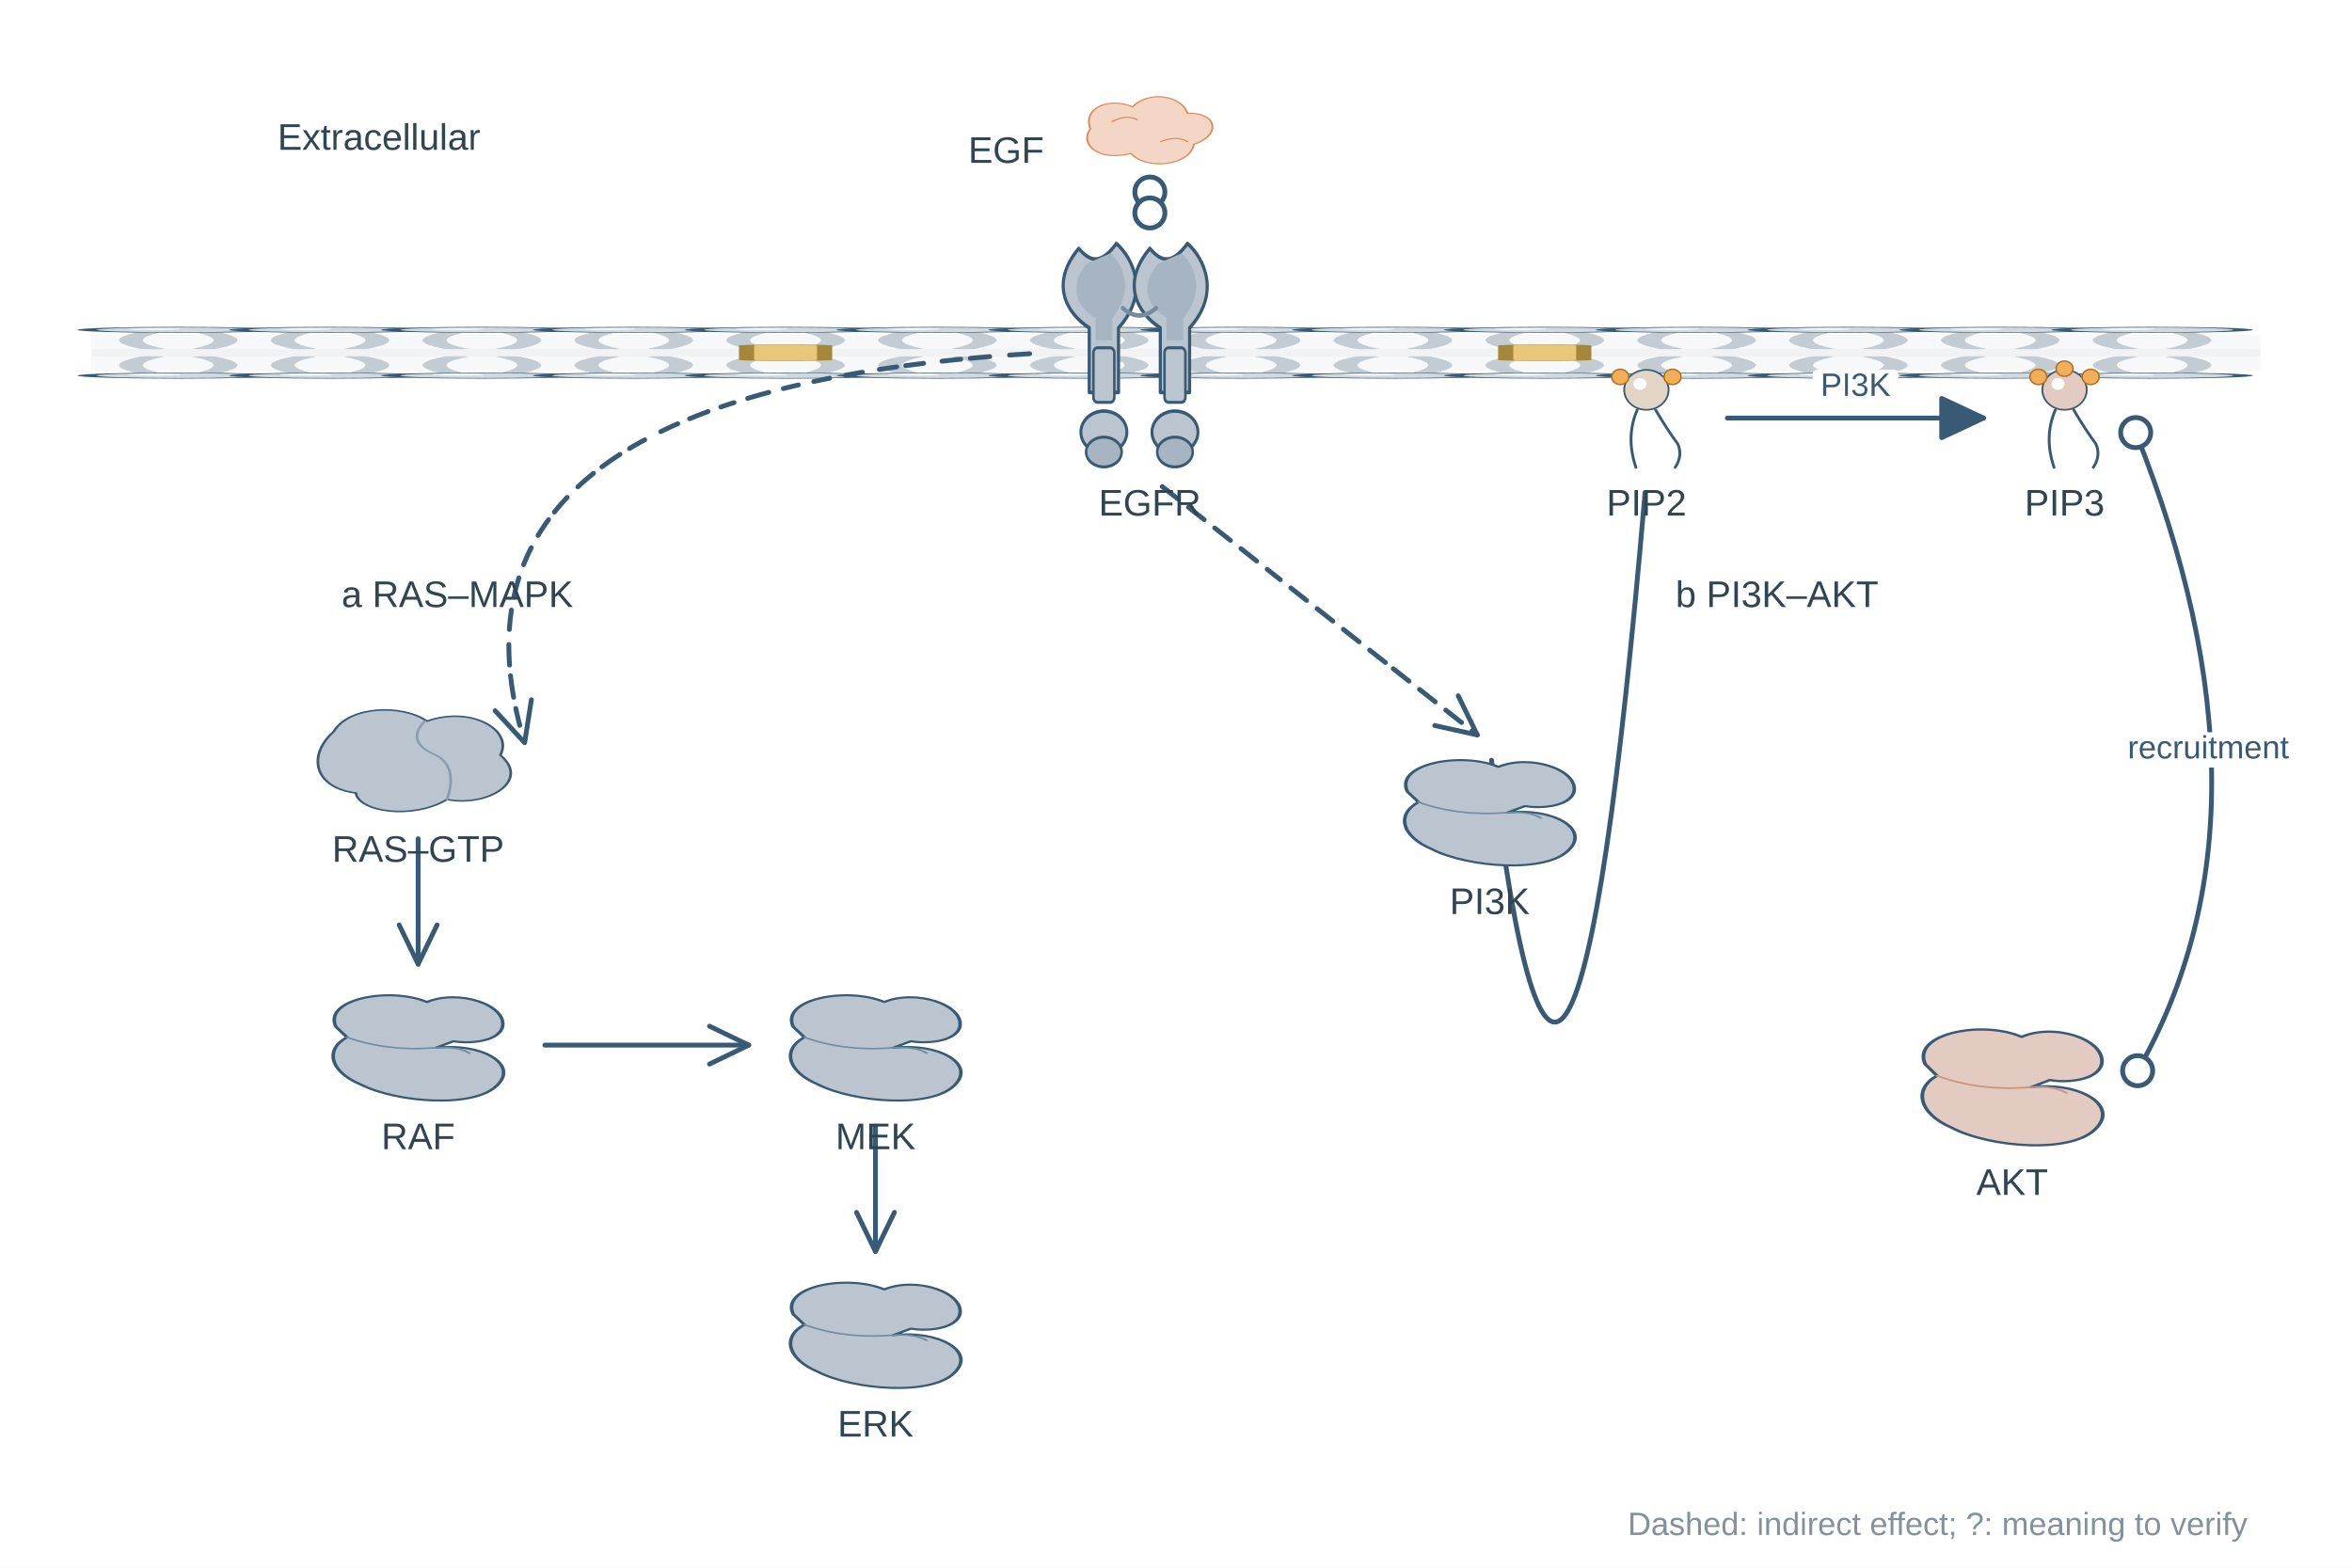
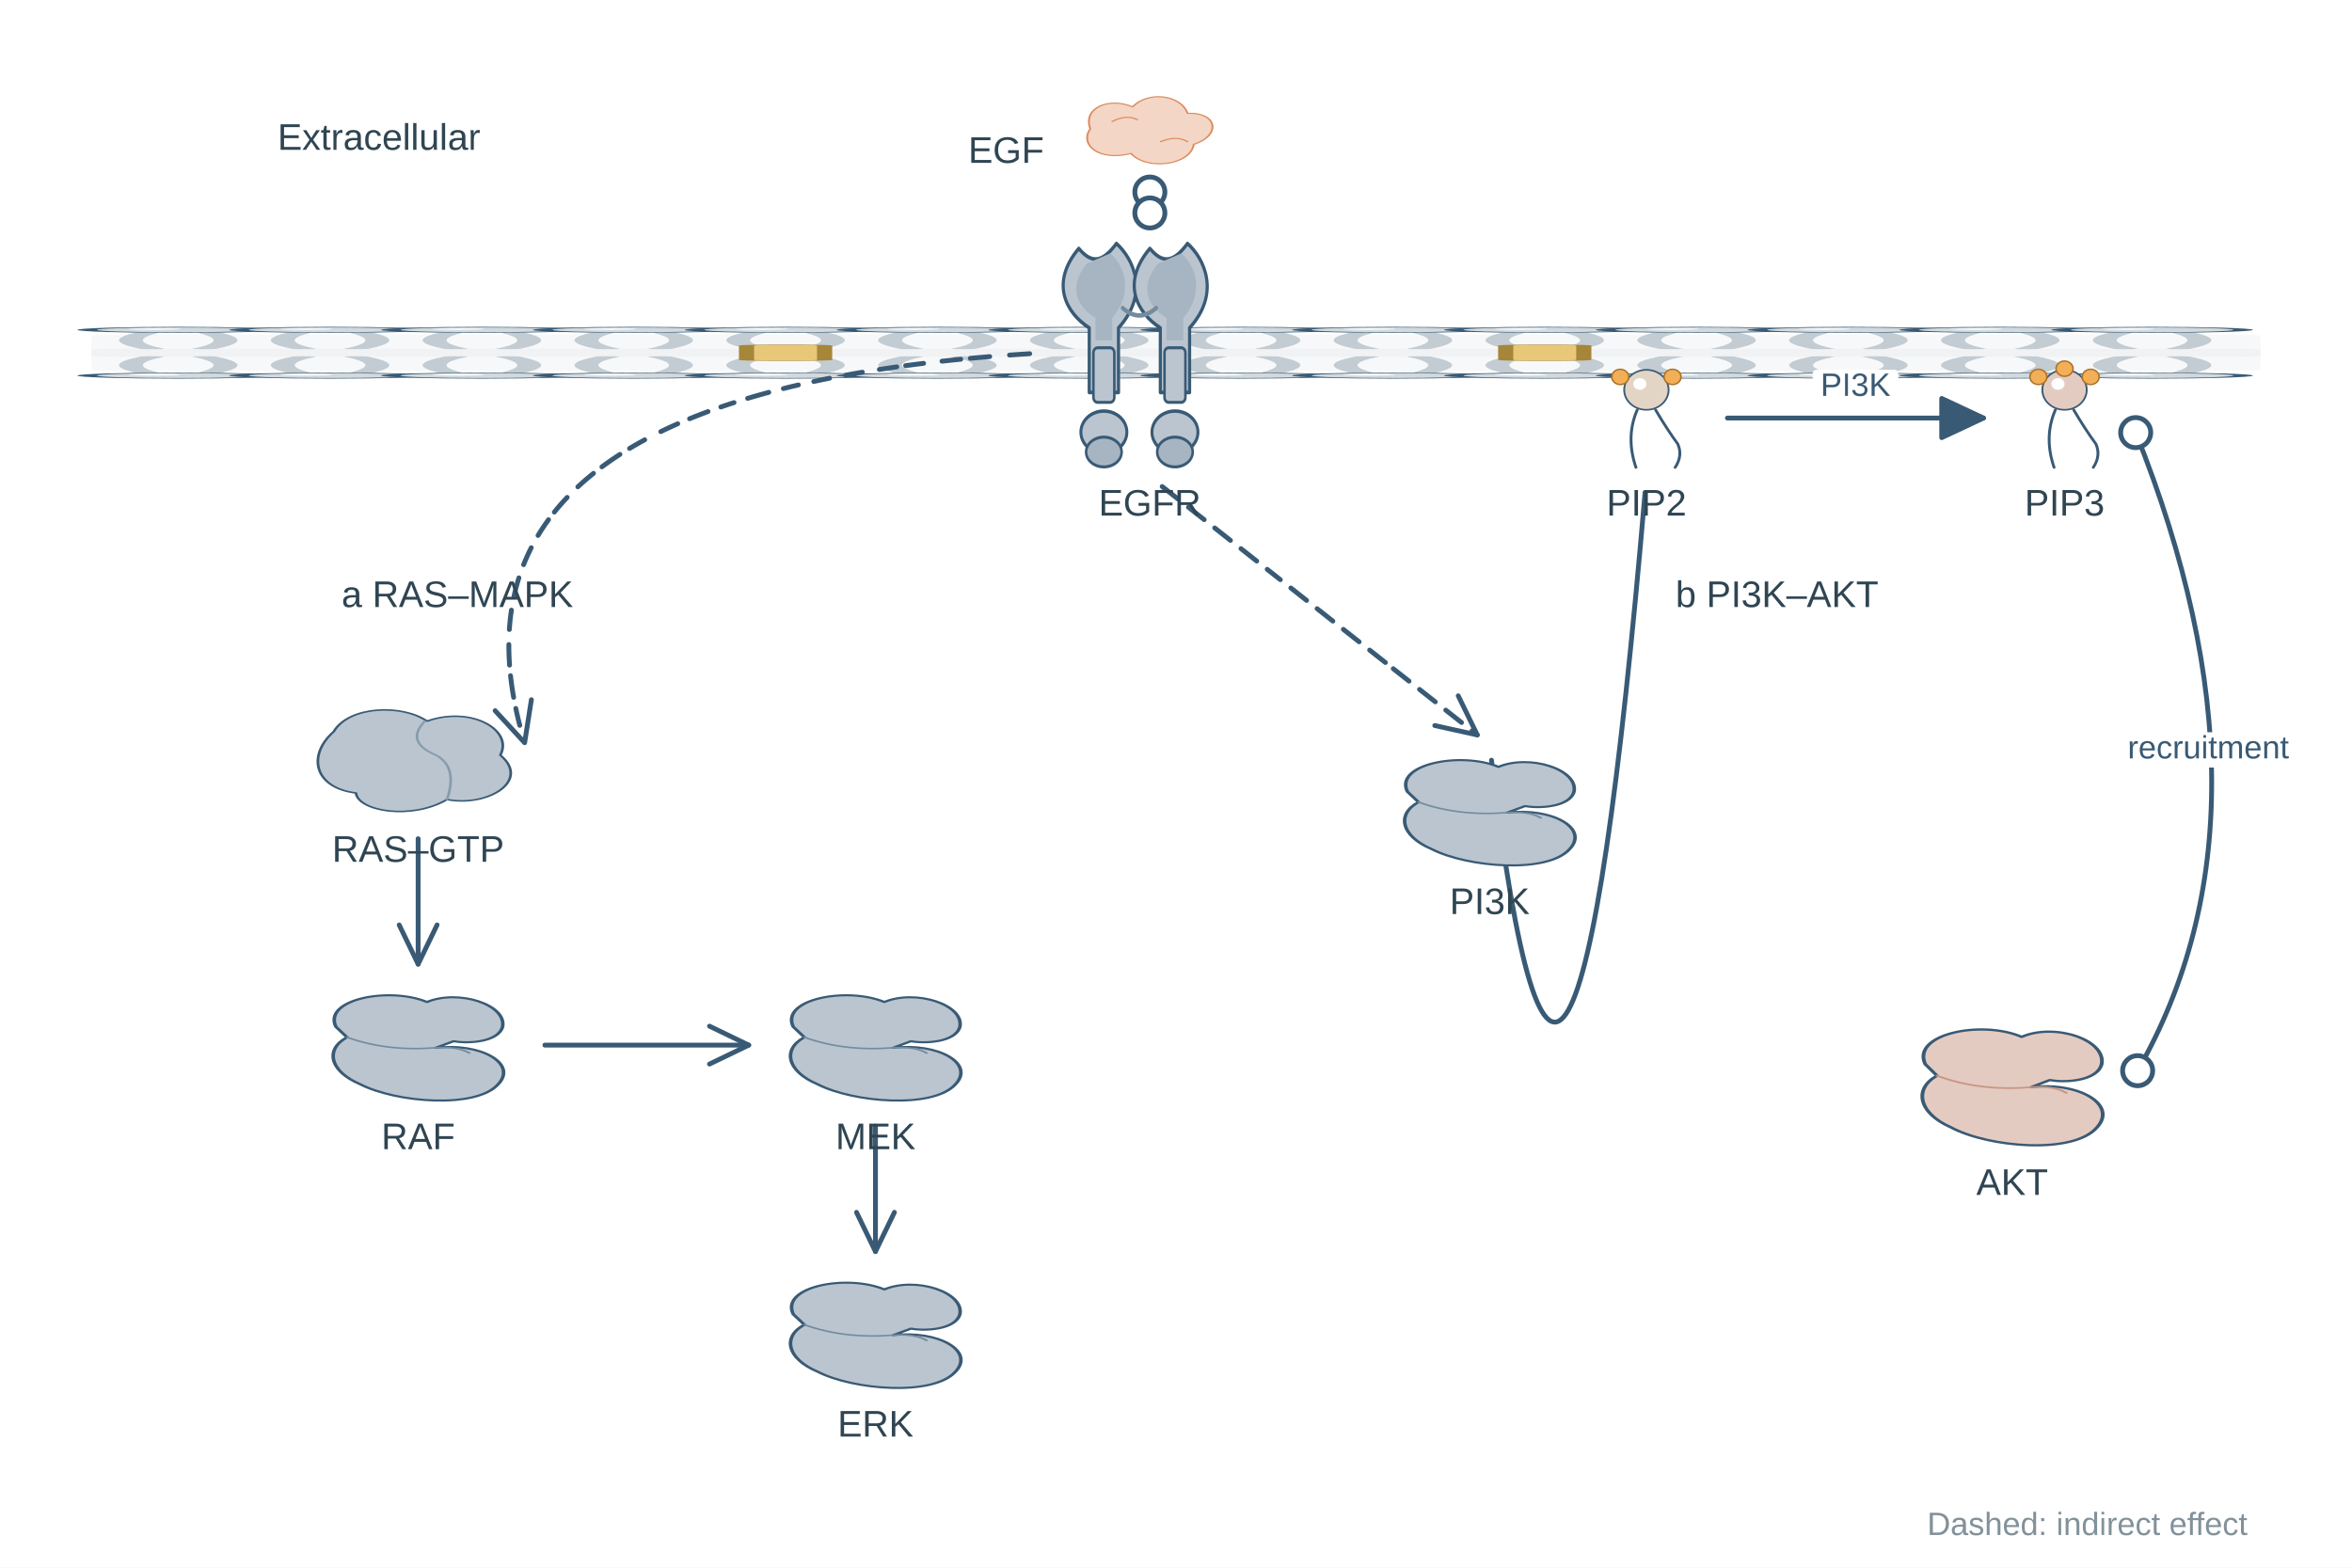
<svg xmlns="http://www.w3.org/2000/svg" width="180.0mm" height="120.0mm" viewBox="0 0 180.0 120.0" data-version="2" data-revision="1">
  <rect width="180.0" height="120.0" fill="#FFFFFF" />
  <g id="layer-compartments" />
  <g id="layer-context">
    <g data-object-id="mem" data-type="membrane" id="obj-mem">
      <g data-glyph="mem" transform="rotate(0.0 90.0 27.0)">
        <g transform="translate(7.0 24.5) scale(1.66 0.05)">
          <rect x="0.00" y="22.00" width="100.00" height="56.00" rx="2.00" fill="#f7f8f9" stroke="none" stroke-width="0.000" />
          <rect x="0.00" y="44.00" width="100.00" height="12.00" rx="1.00" fill="#f0f2f4" stroke="none" stroke-width="0.000" />
          <path d="M 2.5 20 Q 1 32 2.8 44 M 5.5 20 Q 7 32 5.2 44" fill="none" stroke="#c2ccd2" stroke-width="1.100" stroke-linecap="round" stroke-linejoin="round" />
          <ellipse cx="4.00" cy="15.00" rx="4.20" ry="4.20" fill="#d2d9dd" stroke="#395A75" stroke-width="0.900" />
          <ellipse cx="2.90" cy="13.80" rx="1.20" ry="1.20" fill="#ffffff" stroke="none" stroke-width="0.000" />
          <path d="M 9.5 20 Q 8 32 9.8 44 M 12.5 20 Q 14 32 12.2 44" fill="none" stroke="#c2ccd2" stroke-width="1.100" stroke-linecap="round" stroke-linejoin="round" />
          <ellipse cx="11.00" cy="15.00" rx="4.20" ry="4.20" fill="#d2d9dd" stroke="#395A75" stroke-width="0.900" />
          <ellipse cx="9.90" cy="13.80" rx="1.20" ry="1.20" fill="#ffffff" stroke="none" stroke-width="0.000" />
          <path d="M 16.5 20 Q 15 32 16.8 44 M 19.5 20 Q 21 32 19.2 44" fill="none" stroke="#c2ccd2" stroke-width="1.100" stroke-linecap="round" stroke-linejoin="round" />
          <ellipse cx="18.00" cy="15.00" rx="4.20" ry="4.20" fill="#d2d9dd" stroke="#395A75" stroke-width="0.900" />
          <ellipse cx="16.90" cy="13.80" rx="1.20" ry="1.20" fill="#ffffff" stroke="none" stroke-width="0.000" />
          <path d="M 23.5 20 Q 22 32 23.8 44 M 26.5 20 Q 28 32 26.2 44" fill="none" stroke="#c2ccd2" stroke-width="1.100" stroke-linecap="round" stroke-linejoin="round" />
          <ellipse cx="25.00" cy="15.00" rx="4.20" ry="4.20" fill="#d2d9dd" stroke="#395A75" stroke-width="0.900" />
          <ellipse cx="23.90" cy="13.80" rx="1.20" ry="1.20" fill="#ffffff" stroke="none" stroke-width="0.000" />
          <path d="M 30.5 20 Q 29 32 30.8 44 M 33.5 20 Q 35 32 33.2 44" fill="none" stroke="#c2ccd2" stroke-width="1.100" stroke-linecap="round" stroke-linejoin="round" />
          <ellipse cx="32.00" cy="15.00" rx="4.20" ry="4.20" fill="#d2d9dd" stroke="#395A75" stroke-width="0.900" />
          <ellipse cx="30.90" cy="13.80" rx="1.20" ry="1.20" fill="#ffffff" stroke="none" stroke-width="0.000" />
          <path d="M 37.5 20 Q 36 32 37.8 44 M 40.5 20 Q 42 32 40.2 44" fill="none" stroke="#c2ccd2" stroke-width="1.100" stroke-linecap="round" stroke-linejoin="round" />
          <ellipse cx="39.00" cy="15.00" rx="4.20" ry="4.20" fill="#d2d9dd" stroke="#395A75" stroke-width="0.900" />
          <ellipse cx="37.90" cy="13.80" rx="1.20" ry="1.20" fill="#ffffff" stroke="none" stroke-width="0.000" />
          <path d="M 44.5 20 Q 43 32 44.8 44 M 47.5 20 Q 49 32 47.2 44" fill="none" stroke="#c2ccd2" stroke-width="1.100" stroke-linecap="round" stroke-linejoin="round" />
          <ellipse cx="46.00" cy="15.00" rx="4.20" ry="4.20" fill="#d2d9dd" stroke="#395A75" stroke-width="0.900" />
          <ellipse cx="44.90" cy="13.80" rx="1.20" ry="1.20" fill="#ffffff" stroke="none" stroke-width="0.000" />
          <path d="M 51.5 20 Q 50 32 51.8 44 M 54.5 20 Q 56 32 54.2 44" fill="none" stroke="#c2ccd2" stroke-width="1.100" stroke-linecap="round" stroke-linejoin="round" />
          <ellipse cx="53.00" cy="15.00" rx="4.20" ry="4.20" fill="#d2d9dd" stroke="#395A75" stroke-width="0.900" />
          <ellipse cx="51.90" cy="13.80" rx="1.20" ry="1.20" fill="#ffffff" stroke="none" stroke-width="0.000" />
          <path d="M 58.5 20 Q 57 32 58.8 44 M 61.5 20 Q 63 32 61.2 44" fill="none" stroke="#c2ccd2" stroke-width="1.100" stroke-linecap="round" stroke-linejoin="round" />
          <ellipse cx="60.00" cy="15.00" rx="4.20" ry="4.20" fill="#d2d9dd" stroke="#395A75" stroke-width="0.900" />
          <ellipse cx="58.90" cy="13.80" rx="1.20" ry="1.20" fill="#ffffff" stroke="none" stroke-width="0.000" />
          <path d="M 65.5 20 Q 64 32 65.8 44 M 68.5 20 Q 70 32 68.2 44" fill="none" stroke="#c2ccd2" stroke-width="1.100" stroke-linecap="round" stroke-linejoin="round" />
          <ellipse cx="67.00" cy="15.00" rx="4.20" ry="4.20" fill="#d2d9dd" stroke="#395A75" stroke-width="0.900" />
          <ellipse cx="65.90" cy="13.80" rx="1.20" ry="1.20" fill="#ffffff" stroke="none" stroke-width="0.000" />
          <path d="M 72.5 20 Q 71 32 72.8 44 M 75.5 20 Q 77 32 75.2 44" fill="none" stroke="#c2ccd2" stroke-width="1.100" stroke-linecap="round" stroke-linejoin="round" />
          <ellipse cx="74.00" cy="15.00" rx="4.20" ry="4.20" fill="#d2d9dd" stroke="#395A75" stroke-width="0.900" />
          <ellipse cx="72.90" cy="13.80" rx="1.20" ry="1.20" fill="#ffffff" stroke="none" stroke-width="0.000" />
          <path d="M 79.5 20 Q 78 32 79.8 44 M 82.5 20 Q 84 32 82.2 44" fill="none" stroke="#c2ccd2" stroke-width="1.100" stroke-linecap="round" stroke-linejoin="round" />
          <ellipse cx="81.00" cy="15.00" rx="4.20" ry="4.20" fill="#d2d9dd" stroke="#395A75" stroke-width="0.900" />
          <ellipse cx="79.90" cy="13.80" rx="1.20" ry="1.20" fill="#ffffff" stroke="none" stroke-width="0.000" />
          <path d="M 86.5 20 Q 85 32 86.8 44 M 89.5 20 Q 91 32 89.2 44" fill="none" stroke="#c2ccd2" stroke-width="1.100" stroke-linecap="round" stroke-linejoin="round" />
          <ellipse cx="88.00" cy="15.00" rx="4.20" ry="4.20" fill="#d2d9dd" stroke="#395A75" stroke-width="0.900" />
          <ellipse cx="86.90" cy="13.80" rx="1.20" ry="1.20" fill="#ffffff" stroke="none" stroke-width="0.000" />
          <path d="M 93.5 20 Q 92 32 93.8 44 M 96.5 20 Q 98 32 96.2 44" fill="none" stroke="#c2ccd2" stroke-width="1.100" stroke-linecap="round" stroke-linejoin="round" />
          <ellipse cx="95.00" cy="15.00" rx="4.20" ry="4.20" fill="#d2d9dd" stroke="#395A75" stroke-width="0.900" />
          <ellipse cx="93.90" cy="13.80" rx="1.20" ry="1.20" fill="#ffffff" stroke="none" stroke-width="0.000" />
          <path d="M 2.5 80 Q 1 68 2.8 56 M 5.5 80 Q 7 68 5.2 56" fill="none" stroke="#c2ccd2" stroke-width="1.100" stroke-linecap="round" stroke-linejoin="round" />
          <ellipse cx="4.00" cy="85.00" rx="4.20" ry="4.20" fill="#d2d9dd" stroke="#395A75" stroke-width="0.900" />
          <ellipse cx="2.90" cy="83.80" rx="1.20" ry="1.20" fill="#ffffff" stroke="none" stroke-width="0.000" />
          <path d="M 9.5 80 Q 8 68 9.8 56 M 12.5 80 Q 14 68 12.2 56" fill="none" stroke="#c2ccd2" stroke-width="1.100" stroke-linecap="round" stroke-linejoin="round" />
          <ellipse cx="11.00" cy="85.00" rx="4.20" ry="4.20" fill="#d2d9dd" stroke="#395A75" stroke-width="0.900" />
          <ellipse cx="9.90" cy="83.80" rx="1.20" ry="1.20" fill="#ffffff" stroke="none" stroke-width="0.000" />
          <path d="M 16.5 80 Q 15 68 16.8 56 M 19.5 80 Q 21 68 19.2 56" fill="none" stroke="#c2ccd2" stroke-width="1.100" stroke-linecap="round" stroke-linejoin="round" />
          <ellipse cx="18.00" cy="85.00" rx="4.20" ry="4.20" fill="#d2d9dd" stroke="#395A75" stroke-width="0.900" />
          <ellipse cx="16.90" cy="83.80" rx="1.20" ry="1.20" fill="#ffffff" stroke="none" stroke-width="0.000" />
          <path d="M 23.5 80 Q 22 68 23.8 56 M 26.5 80 Q 28 68 26.2 56" fill="none" stroke="#c2ccd2" stroke-width="1.100" stroke-linecap="round" stroke-linejoin="round" />
          <ellipse cx="25.00" cy="85.00" rx="4.20" ry="4.20" fill="#d2d9dd" stroke="#395A75" stroke-width="0.900" />
          <ellipse cx="23.90" cy="83.80" rx="1.20" ry="1.20" fill="#ffffff" stroke="none" stroke-width="0.000" />
          <path d="M 30.5 80 Q 29 68 30.8 56 M 33.5 80 Q 35 68 33.2 56" fill="none" stroke="#c2ccd2" stroke-width="1.100" stroke-linecap="round" stroke-linejoin="round" />
          <ellipse cx="32.00" cy="85.00" rx="4.20" ry="4.20" fill="#d2d9dd" stroke="#395A75" stroke-width="0.900" />
          <ellipse cx="30.90" cy="83.80" rx="1.20" ry="1.20" fill="#ffffff" stroke="none" stroke-width="0.000" />
          <path d="M 37.5 80 Q 36 68 37.8 56 M 40.5 80 Q 42 68 40.2 56" fill="none" stroke="#c2ccd2" stroke-width="1.100" stroke-linecap="round" stroke-linejoin="round" />
          <ellipse cx="39.00" cy="85.00" rx="4.20" ry="4.20" fill="#d2d9dd" stroke="#395A75" stroke-width="0.900" />
          <ellipse cx="37.90" cy="83.80" rx="1.20" ry="1.20" fill="#ffffff" stroke="none" stroke-width="0.000" />
          <path d="M 44.5 80 Q 43 68 44.8 56 M 47.5 80 Q 49 68 47.2 56" fill="none" stroke="#c2ccd2" stroke-width="1.100" stroke-linecap="round" stroke-linejoin="round" />
          <ellipse cx="46.00" cy="85.00" rx="4.20" ry="4.20" fill="#d2d9dd" stroke="#395A75" stroke-width="0.900" />
          <ellipse cx="44.90" cy="83.80" rx="1.20" ry="1.20" fill="#ffffff" stroke="none" stroke-width="0.000" />
          <path d="M 51.5 80 Q 50 68 51.8 56 M 54.5 80 Q 56 68 54.2 56" fill="none" stroke="#c2ccd2" stroke-width="1.100" stroke-linecap="round" stroke-linejoin="round" />
          <ellipse cx="53.00" cy="85.00" rx="4.20" ry="4.20" fill="#d2d9dd" stroke="#395A75" stroke-width="0.900" />
          <ellipse cx="51.90" cy="83.80" rx="1.20" ry="1.20" fill="#ffffff" stroke="none" stroke-width="0.000" />
          <path d="M 58.5 80 Q 57 68 58.8 56 M 61.5 80 Q 63 68 61.2 56" fill="none" stroke="#c2ccd2" stroke-width="1.100" stroke-linecap="round" stroke-linejoin="round" />
          <ellipse cx="60.00" cy="85.00" rx="4.20" ry="4.20" fill="#d2d9dd" stroke="#395A75" stroke-width="0.900" />
          <ellipse cx="58.90" cy="83.80" rx="1.20" ry="1.20" fill="#ffffff" stroke="none" stroke-width="0.000" />
          <path d="M 65.5 80 Q 64 68 65.8 56 M 68.5 80 Q 70 68 68.2 56" fill="none" stroke="#c2ccd2" stroke-width="1.100" stroke-linecap="round" stroke-linejoin="round" />
          <ellipse cx="67.00" cy="85.00" rx="4.20" ry="4.20" fill="#d2d9dd" stroke="#395A75" stroke-width="0.900" />
          <ellipse cx="65.90" cy="83.80" rx="1.20" ry="1.20" fill="#ffffff" stroke="none" stroke-width="0.000" />
          <path d="M 72.5 80 Q 71 68 72.8 56 M 75.5 80 Q 77 68 75.2 56" fill="none" stroke="#c2ccd2" stroke-width="1.100" stroke-linecap="round" stroke-linejoin="round" />
          <ellipse cx="74.00" cy="85.00" rx="4.20" ry="4.20" fill="#d2d9dd" stroke="#395A75" stroke-width="0.900" />
          <ellipse cx="72.90" cy="83.80" rx="1.20" ry="1.20" fill="#ffffff" stroke="none" stroke-width="0.000" />
          <path d="M 79.5 80 Q 78 68 79.8 56 M 82.5 80 Q 84 68 82.2 56" fill="none" stroke="#c2ccd2" stroke-width="1.100" stroke-linecap="round" stroke-linejoin="round" />
          <ellipse cx="81.00" cy="85.00" rx="4.20" ry="4.20" fill="#d2d9dd" stroke="#395A75" stroke-width="0.900" />
          <ellipse cx="79.90" cy="83.80" rx="1.20" ry="1.20" fill="#ffffff" stroke="none" stroke-width="0.000" />
          <path d="M 86.5 80 Q 85 68 86.8 56 M 89.5 80 Q 91 68 89.2 56" fill="none" stroke="#c2ccd2" stroke-width="1.100" stroke-linecap="round" stroke-linejoin="round" />
          <ellipse cx="88.00" cy="85.00" rx="4.20" ry="4.20" fill="#d2d9dd" stroke="#395A75" stroke-width="0.900" />
          <ellipse cx="86.90" cy="83.80" rx="1.20" ry="1.20" fill="#ffffff" stroke="none" stroke-width="0.000" />
          <path d="M 93.5 80 Q 92 68 93.8 56 M 96.5 80 Q 98 68 96.2 56" fill="none" stroke="#c2ccd2" stroke-width="1.100" stroke-linecap="round" stroke-linejoin="round" />
          <ellipse cx="95.00" cy="85.00" rx="4.20" ry="4.20" fill="#d2d9dd" stroke="#395A75" stroke-width="0.900" />
          <ellipse cx="93.90" cy="83.80" rx="1.20" ry="1.20" fill="#ffffff" stroke="none" stroke-width="0.000" />
          <rect x="30.20" y="38.00" width="3.60" height="24.00" rx="1.00" fill="#e8c878" stroke="#a68638" stroke-width="0.700" />
          <rect x="65.20" y="38.00" width="3.60" height="24.00" rx="1.00" fill="#e8c878" stroke="#a68638" stroke-width="0.700" />
        </g>
      </g>
      <text x="90" y="32.463" font-size="2.822" font-family="Arial,Microsoft YaHei,sans-serif" fill="#2F4552" text-anchor="middle" font-weight="400" data-label-for="mem" />
    </g>
  </g>
  <g id="layer-relations">
    <g data-relation-id="r1" data-relation-type="binds" id="rel-r1">
      <path fill="none" stroke="#395A75" stroke-width="0.37" stroke-linecap="round" stroke-linejoin="round" d="M 88.0 14.7 Q 88.0 15.5 88.0 16.3" data-line-body="true" data-indirect="false" />
      <circle fill="#FFFFFF" stroke="#395A75" stroke-width="0.37" stroke-linecap="round" stroke-linejoin="round" data-endpoint="paired-circles" cx="88.0" cy="14.7" r="1.15" />
      <circle fill="#FFFFFF" stroke="#395A75" stroke-width="0.37" stroke-linecap="round" stroke-linejoin="round" data-endpoint="paired-circles" cx="88.0" cy="16.3" r="1.15" />
    </g>
    <g data-relation-id="r2" data-relation-type="activates" id="rel-r2">
      <path fill="none" stroke="#395A75" stroke-width="0.37" stroke-linecap="round" stroke-linejoin="round" d="M 78.802 27.075 L 78.026 27.125 M 78.026 27.125 L 77.258 27.179 M 75.743 27.296 L 74.998 27.36 M 74.998 27.36 L 74.259 27.427 M 73.529 27.498 L 72.806 27.571 M 72.806 27.571 L 72.091 27.648 M 70.684 27.812 L 69.991 27.899 M 69.991 27.899 L 69.307 27.989 M 68.63 28.083 L 67.96 28.18 M 67.96 28.18 L 67.299 28.28 M 65.998 28.491 L 65.359 28.601 M 65.359 28.601 L 64.728 28.715 M 63.489 28.952 L 62.88 29.075 M 62.88 29.075 L 62.28 29.202 M 61.101 29.466 L 60.523 29.602 M 60.523 29.602 L 59.953 29.743 M 58.836 30.033 L 58.289 30.183 M 58.289 30.183 L 57.749 30.336 M 57.749 30.336 L 57.217 30.493 M 56.176 30.817 L 55.667 30.983 M 55.667 30.983 L 55.165 31.153 M 54.185 31.503 L 53.707 31.683 M 53.707 31.683 L 53.236 31.867 M 53.236 31.867 L 52.773 32.053 M 51.869 32.437 L 51.428 32.633 M 51.428 32.633 L 50.996 32.833 M 50.996 32.833 L 50.571 33.037 M 49.341 33.666 L 48.946 33.883 M 48.946 33.883 L 48.559 34.103 M 48.559 34.103 L 48.18 34.326 M 47.444 34.782 L 47.088 35.016 M 47.088 35.016 L 46.739 35.252 M 46.739 35.252 L 46.398 35.492 M 46.398 35.492 L 46.064 35.735 M 45.42 36.231 L 45.11 36.485 M 45.11 36.485 L 44.807 36.741 M 44.807 36.741 L 44.511 37.001 M 44.511 37.001 L 44.223 37.264 M 43.406 38.073 L 43.149 38.35 M 43.149 38.35 L 42.899 38.629 M 42.899 38.629 L 42.657 38.912 M 42.657 38.912 L 42.423 39.199 M 41.977 39.781 L 41.766 40.078 M 41.766 40.078 L 41.562 40.377 M 41.562 40.377 L 41.366 40.68 M 41.366 40.68 L 41.177 40.987 M 40.657 41.925 L 40.499 42.245 M 40.499 42.245 L 40.349 42.568 M 40.349 42.568 L 40.206 42.894 M 40.206 42.894 L 40.071 43.224 M 39.712 44.232 L 39.607 44.575 M 39.607 44.575 L 39.51 44.921 M 39.51 44.921 L 39.421 45.271 M 39.421 45.271 L 39.339 45.624 M 39.14 46.702 L 39.089 47.068 M 39.089 47.068 L 39.045 47.438 M 39.045 47.438 L 39.01 47.81 M 39.01 47.81 L 38.981 48.186 M 38.942 49.335 L 38.945 49.724 M 38.945 49.724 L 38.955 50.117 M 38.955 50.117 L 38.972 50.513 M 38.972 50.513 L 38.997 50.912 M 39.071 51.721 L 39.119 52.13 M 39.119 52.13 L 39.174 52.543 M 39.174 52.543 L 39.238 52.959 M 39.238 52.959 L 39.309 53.378 M 39.474 54.226 L 39.568 54.656 M 39.568 54.656 L 39.669 55.088 M 39.669 55.088 L 39.778 55.524" data-line-body="true" data-indirect="true" />
      <path fill="none" stroke="#395A75" stroke-width="0.37" stroke-linecap="round" stroke-linejoin="round" data-endpoint="open-arrow" d="M 37.893 54.402 L 40.151 56.852 L 40.667 53.56" />
    </g>
    <g data-relation-id="r3" data-relation-type="activates" id="rel-r3">
      <path fill="none" stroke="#395A75" stroke-width="0.37" stroke-linecap="round" stroke-linejoin="round" d="M 32.0 64.2 Q 32.0 69.0 32.0 73.8" data-line-body="true" data-indirect="false" />
      <path fill="none" stroke="#395A75" stroke-width="0.37" stroke-linecap="round" stroke-linejoin="round" data-endpoint="open-arrow" d="M 30.55 70.8 L 32.0 73.8 L 33.45 70.8" />
    </g>
    <g data-relation-id="r4" data-relation-type="activates" id="rel-r4">
      <path fill="none" stroke="#395A75" stroke-width="0.37" stroke-linecap="round" stroke-linejoin="round" d="M 41.7 80.0 Q 49.5 80.0 57.3 80.0" data-line-body="true" data-indirect="false" />
      <path fill="none" stroke="#395A75" stroke-width="0.37" stroke-linecap="round" stroke-linejoin="round" data-endpoint="open-arrow" d="M 54.3 81.45 L 57.3 80.0 L 54.3 78.55" />
    </g>
    <g data-relation-id="r5" data-relation-type="activates" id="rel-r5">
      <path fill="none" stroke="#395A75" stroke-width="0.37" stroke-linecap="round" stroke-linejoin="round" d="M 67.0 86.2 Q 67.0 91.0 67.0 95.8" data-line-body="true" data-indirect="false" />
      <path fill="none" stroke="#395A75" stroke-width="0.37" stroke-linecap="round" stroke-linejoin="round" data-endpoint="open-arrow" d="M 65.55 92.8 L 67.0 95.8 L 68.45 92.8" />
    </g>
    <g data-relation-id="r6" data-relation-type="activates" id="rel-r6">
      <path fill="none" stroke="#395A75" stroke-width="0.37" stroke-linecap="round" stroke-linejoin="round" d="M 88.942 37.243 L 89.143 37.401 M 89.143 37.401 L 89.344 37.56 M 89.344 37.56 L 89.545 37.718 M 89.545 37.718 L 89.746 37.877 M 89.746 37.877 L 89.947 38.035 M 89.947 38.035 L 90.148 38.194 M 90.952 38.827 L 91.153 38.986 M 91.153 38.986 L 91.354 39.144 M 91.354 39.144 L 91.555 39.303 M 91.555 39.303 L 91.756 39.461 M 91.756 39.461 L 91.957 39.62 M 91.957 39.62 L 92.158 39.778 M 92.962 40.412 L 93.163 40.57 M 93.163 40.57 L 93.363 40.729 M 93.363 40.729 L 93.564 40.887 M 93.564 40.887 L 93.765 41.046 M 93.765 41.046 L 93.966 41.204 M 93.966 41.204 L 94.167 41.363 M 94.971 41.996 L 95.172 42.155 M 95.172 42.155 L 95.373 42.313 M 95.373 42.313 L 95.574 42.472 M 95.574 42.472 L 95.775 42.63 M 95.775 42.63 L 95.976 42.789 M 95.976 42.789 L 96.177 42.947 M 96.981 43.581 L 97.182 43.739 M 97.182 43.739 L 97.383 43.898 M 97.383 43.898 L 97.584 44.056 M 97.584 44.056 L 97.785 44.215 M 97.785 44.215 L 97.986 44.373 M 98.789 45.007 L 98.99 45.165 M 98.99 45.165 L 99.191 45.324 M 99.191 45.324 L 99.392 45.482 M 99.392 45.482 L 99.593 45.641 M 99.593 45.641 L 99.794 45.799 M 99.794 45.799 L 99.995 45.958 M 100.799 46.592 L 101.0 46.75 M 101.0 46.75 L 101.201 46.908 M 101.201 46.908 L 101.402 47.067 M 101.402 47.067 L 101.603 47.225 M 101.603 47.225 L 101.804 47.384 M 101.804 47.384 L 102.005 47.542 M 102.809 48.176 L 103.01 48.335 M 103.01 48.335 L 103.211 48.493 M 103.211 48.493 L 103.412 48.651 M 103.412 48.651 L 103.612 48.81 M 103.612 48.81 L 103.813 48.968 M 103.813 48.968 L 104.014 49.127 M 104.818 49.761 L 105.019 49.919 M 105.019 49.919 L 105.22 50.077 M 105.22 50.077 L 105.421 50.236 M 105.421 50.236 L 105.622 50.394 M 105.622 50.394 L 105.823 50.553 M 105.823 50.553 L 106.024 50.711 M 106.627 51.187 L 106.828 51.345 M 106.828 51.345 L 107.029 51.504 M 107.029 51.504 L 107.23 51.662 M 107.23 51.662 L 107.431 51.82 M 107.431 51.82 L 107.632 51.979 M 107.632 51.979 L 107.833 52.137 M 108.637 52.771 L 108.837 52.93 M 108.837 52.93 L 109.038 53.088 M 109.038 53.088 L 109.239 53.246 M 109.239 53.246 L 109.44 53.405 M 109.44 53.405 L 109.641 53.563 M 109.641 53.563 L 109.842 53.722 M 110.646 54.356 L 110.847 54.514 M 110.847 54.514 L 111.048 54.673 M 111.048 54.673 L 111.249 54.831 M 111.249 54.831 L 111.45 54.989 M 111.45 54.989 L 111.651 55.148 M 111.651 55.148 L 111.852 55.306 M 112.656 55.94 L 112.857 56.099 M 112.857 56.099 L 113.058 56.257" data-line-body="true" data-indirect="true" />
      <path fill="none" stroke="#395A75" stroke-width="0.37" stroke-linecap="round" stroke-linejoin="round" data-endpoint="open-arrow" d="M 109.804 55.538 L 113.058 56.257 L 111.6 53.261" />
    </g>
    <g data-relation-id="r7" data-relation-type="converts" id="rel-r7">
      <path fill="none" stroke="#395A75" stroke-width="0.37" stroke-linecap="round" stroke-linejoin="round" d="M 132.2 32.0 Q 142.0 32.0 151.8 32.0" data-line-body="true" data-indirect="false" />
      <path fill="#395A75" stroke="#395A75" stroke-width="0.37" stroke-linecap="round" stroke-linejoin="round" data-endpoint="filled-arrow" d="M 148.6 33.5 L 151.8 32.0 L 148.6 30.5 Z" />
      <rect x="138.723" y="28.3" width="6.554" height="2.7" rx=".3" fill="#FFFFFF" />
      <text x="142" y="30.3" font-size="2.469" font-family="Arial,Microsoft YaHei,sans-serif" fill="#395A75" text-anchor="middle" font-weight="400">PI3K</text>
    </g>
    <g data-relation-id="r8" data-relation-type="associates" id="rel-r8">
      <path fill="none" stroke="#395A75" stroke-width="0.37" stroke-linecap="round" stroke-linejoin="round" d="M 114.144 58.191 Q 120.0 106.75 125.898 37.696" data-line-body="true" data-indirect="false" />
    </g>
    <g data-relation-id="r9" data-relation-type="binds" id="rel-r9">
      <path fill="none" stroke="#395A75" stroke-width="0.37" stroke-linecap="round" stroke-linejoin="round" d="M 163.446 33.114 Q 175.0 62.0 163.595 81.958" data-line-body="true" data-indirect="false" />
      <circle fill="#FFFFFF" stroke="#395A75" stroke-width="0.37" stroke-linecap="round" stroke-linejoin="round" data-endpoint="paired-circles" cx="163.446" cy="33.114" r="1.15" />
      <circle fill="#FFFFFF" stroke="#395A75" stroke-width="0.37" stroke-linecap="round" stroke-linejoin="round" data-endpoint="paired-circles" cx="163.595" cy="81.958" r="1.15" />
      <rect x="162.225" y="56.05" width="13.55" height="2.7" rx=".3" fill="#FFFFFF" />
      <text x="169" y="58.05" font-size="2.469" font-family="Arial,Microsoft YaHei,sans-serif" fill="#395A75" text-anchor="middle" font-weight="400">recruitment</text>
    </g>
  </g>
  <g id="layer-objects">
    <g data-object-id="extracellular" data-type="text" id="obj-extracellular">
      <g data-glyph="extracellular" transform="rotate(0.0 29.0 8.0)">
        <g transform="translate(1.5 7.5) scale(0.55 0.01)" />
      </g>
      <text x="29" y="11.463" font-size="2.822" font-family="Arial,Microsoft YaHei,sans-serif" fill="#2F4552" text-anchor="middle" font-weight="400" data-label-for="extracellular">Extracellular</text>
    </g>
    <g data-object-id="egf" data-type="ligand" id="obj-egf">
      <g data-glyph="egf" transform="rotate(0.0 88.0 10.0)">
        <g transform="translate(82.0 6.5) scale(0.12 0.07)">
          <path d="M 12 48 C 7 25 24 13 39 24 C 49 6 70 11 74 31 C 94 30 95 56 78 65 C 76 88 48 94 38 75 C 17 84 5 65 12 48 Z" fill="#f3d6c5" stroke="#DC8A5A" stroke-width="1.200" stroke-linecap="round" stroke-linejoin="round" />
          <path d="M 26 40 Q 35 32 42 38 M 57 62 Q 67 55 74 62" fill="none" stroke="#DC8A5A" stroke-width="1.200" stroke-linecap="round" stroke-linejoin="round" />
        </g>
      </g>
      <text x="77" y="12.463" font-size="2.822" font-family="Arial,Microsoft YaHei,sans-serif" fill="#2F4552" text-anchor="middle" font-weight="400" data-label-for="egf">EGF</text>
    </g>
    <g data-object-id="egfr" data-type="receptor_dimer" id="obj-egfr">
      <g data-glyph="egfr" transform="rotate(0.0 88.0 27.0)">
        <g transform="translate(80.0 17.5) scale(0.16 0.19)">
          <path d="M 16 8 C 2 22 10 34 21 40 L 21 66 L 35 66 L 35 40 C 50 26 42 12 34 6 C 27 14 22 14 16 8 Z" fill="#bac5cf" stroke="#395A75" stroke-width="1.500" stroke-linecap="round" stroke-linejoin="round" />
          <path d="M 20 14 C 10 24 16 32 24 36 L 24 45 L 32 45 L 32 36 C 43 25 37 14 31 10 Z" fill="#a6b5c1" stroke="none" stroke-width="0.000" stroke-linecap="round" stroke-linejoin="round" />
          <rect x="23.00" y="48.00" width="10.00" height="22.00" rx="2.00" fill="#bac5cf" stroke="#395A75" stroke-width="1.200" />
          <ellipse cx="28.00" cy="82.00" rx="11.00" ry="8.50" fill="#bac5cf" stroke="#395A75" stroke-width="1.400" />
          <ellipse cx="28.00" cy="90.00" rx="8.50" ry="6.00" fill="#a6b5c1" stroke="#395A75" stroke-width="1.200" />
          <path d="M 50 8 C 36 22 44 34 55 40 L 55 66 L 69 66 L 69 40 C 84 26 76 12 68 6 C 61 14 56 14 50 8 Z" fill="#bac5cf" stroke="#395A75" stroke-width="1.500" stroke-linecap="round" stroke-linejoin="round" />
          <path d="M 54 14 C 44 24 50 32 58 36 L 58 45 L 66 45 L 66 36 C 77 25 71 14 65 10 Z" fill="#a6b5c1" stroke="none" stroke-width="0.000" stroke-linecap="round" stroke-linejoin="round" />
          <rect x="57.00" y="48.00" width="10.00" height="22.00" rx="2.00" fill="#bac5cf" stroke="#395A75" stroke-width="1.200" />
          <ellipse cx="62.00" cy="82.00" rx="11.00" ry="8.50" fill="#bac5cf" stroke="#395A75" stroke-width="1.400" />
          <ellipse cx="62.00" cy="90.00" rx="8.50" ry="6.00" fill="#a6b5c1" stroke="#395A75" stroke-width="1.200" />
          <path d="M 37 32 Q 45 38 53 32" fill="none" stroke="#748c9e" stroke-width="1.800" stroke-linecap="round" stroke-linejoin="round" />
        </g>
      </g>
      <text x="88" y="39.463" font-size="2.822" font-family="Arial,Microsoft YaHei,sans-serif" fill="#2F4552" text-anchor="middle" font-weight="400" data-label-for="egfr">EGFR</text>
    </g>
    <g data-object-id="arm_mapk" data-type="text" id="obj-arm_mapk">
      <g data-glyph="arm_mapk" transform="rotate(0.0 35.0 43.0)">
        <g transform="translate(7.5 42.5) scale(0.55 0.01)" />
      </g>
      <text x="35" y="46.463" font-size="2.822" font-family="Arial,Microsoft YaHei,sans-serif" fill="#2F4552" text-anchor="middle" font-weight="400" data-label-for="arm_mapk">a   RAS–MAPK</text>
    </g>
    <g data-object-id="arm_akt" data-type="text" id="obj-arm_akt">
      <g data-glyph="arm_akt" transform="rotate(0.0 136.0 43.0)">
        <g transform="translate(108.5 42.5) scale(0.55 0.01)" />
      </g>
      <text x="136" y="46.463" font-size="2.822" font-family="Arial,Microsoft YaHei,sans-serif" fill="#2F4552" text-anchor="middle" font-weight="400" data-label-for="arm_akt">b   PI3K–AKT</text>
    </g>
    <g data-object-id="ras" data-type="protein" id="obj-ras">
      <g data-glyph="ras" transform="rotate(0.0 32.0 58.0)">
        <g transform="translate(23.5 53.0) scale(0.17 0.1)">
          <path d="M 12 30 C 19 10 43 9 54 22 C 74 10 93 29 87 48 C 101 68 81 88 63 82 C 47 98 23 91 22 77 C 3 73 0 48 12 30 Z" fill="#bac5cf" stroke="#395A75" stroke-width="1.200" stroke-linecap="round" stroke-linejoin="round" />
          <path d="M 53 22 Q 44 38 58 48 Q 68 57 63 82" fill="none" stroke="#889cac" stroke-width="1.200" stroke-linecap="round" stroke-linejoin="round" />
        </g>
      </g>
      <text x="32" y="65.963" font-size="2.822" font-family="Arial,Microsoft YaHei,sans-serif" fill="#2F4552" text-anchor="middle" font-weight="400" data-label-for="ras">RAS–GTP</text>
    </g>
    <g data-object-id="raf" data-type="kinase" id="obj-raf">
      <g data-glyph="raf" transform="rotate(0.0 32.0 80.0)">
        <g transform="translate(23.5 75.0) scale(0.17 0.1)">
          <path d="M 13 36 C 7 15 37 5 54 17 C 68 7 90 19 88 36 C 86 48 72 49 66 47 L 58 52 C 78 48 95 64 86 80 C 76 99 40 94 24 80 C 10 70 8 53 18 44 Z" fill="#bac5cf" stroke="#395A75" stroke-width="1.600" stroke-linecap="round" stroke-linejoin="round" />
          <path d="M 18 44 Q 36 55 58 52 Q 68 51 73 56" fill="none" stroke="#748c9e" stroke-width="1.200" stroke-linecap="round" stroke-linejoin="round" />
        </g>
      </g>
      <text x="32" y="87.963" font-size="2.822" font-family="Arial,Microsoft YaHei,sans-serif" fill="#2F4552" text-anchor="middle" font-weight="400" data-label-for="raf">RAF</text>
    </g>
    <g data-object-id="mek" data-type="kinase" id="obj-mek">
      <g data-glyph="mek" transform="rotate(0.0 67.0 80.0)">
        <g transform="translate(58.5 75.0) scale(0.17 0.1)">
          <path d="M 13 36 C 7 15 37 5 54 17 C 68 7 90 19 88 36 C 86 48 72 49 66 47 L 58 52 C 78 48 95 64 86 80 C 76 99 40 94 24 80 C 10 70 8 53 18 44 Z" fill="#bac5cf" stroke="#395A75" stroke-width="1.600" stroke-linecap="round" stroke-linejoin="round" />
          <path d="M 18 44 Q 36 55 58 52 Q 68 51 73 56" fill="none" stroke="#748c9e" stroke-width="1.200" stroke-linecap="round" stroke-linejoin="round" />
        </g>
      </g>
      <text x="67" y="87.963" font-size="2.822" font-family="Arial,Microsoft YaHei,sans-serif" fill="#2F4552" text-anchor="middle" font-weight="400" data-label-for="mek">MEK</text>
    </g>
    <g data-object-id="erk" data-type="kinase" id="obj-erk">
      <g data-glyph="erk" transform="rotate(0.0 67.0 102.0)">
        <g transform="translate(58.5 97.0) scale(0.17 0.1)">
          <path d="M 13 36 C 7 15 37 5 54 17 C 68 7 90 19 88 36 C 86 48 72 49 66 47 L 58 52 C 78 48 95 64 86 80 C 76 99 40 94 24 80 C 10 70 8 53 18 44 Z" fill="#bac5cf" stroke="#395A75" stroke-width="1.600" stroke-linecap="round" stroke-linejoin="round" />
          <path d="M 18 44 Q 36 55 58 52 Q 68 51 73 56" fill="none" stroke="#748c9e" stroke-width="1.200" stroke-linecap="round" stroke-linejoin="round" />
        </g>
      </g>
      <text x="67" y="109.963" font-size="2.822" font-family="Arial,Microsoft YaHei,sans-serif" fill="#2F4552" text-anchor="middle" font-weight="400" data-label-for="erk">ERK</text>
    </g>
    <g data-object-id="pi3k" data-type="kinase" id="obj-pi3k">
      <g data-glyph="pi3k" transform="rotate(0.0 114.0 62.0)">
        <g transform="translate(105.5 57.0) scale(0.17 0.1)">
          <path d="M 13 36 C 7 15 37 5 54 17 C 68 7 90 19 88 36 C 86 48 72 49 66 47 L 58 52 C 78 48 95 64 86 80 C 76 99 40 94 24 80 C 10 70 8 53 18 44 Z" fill="#bac5cf" stroke="#395A75" stroke-width="1.600" stroke-linecap="round" stroke-linejoin="round" />
          <path d="M 18 44 Q 36 55 58 52 Q 68 51 73 56" fill="none" stroke="#748c9e" stroke-width="1.200" stroke-linecap="round" stroke-linejoin="round" />
        </g>
      </g>
      <text x="114" y="69.963" font-size="2.822" font-family="Arial,Microsoft YaHei,sans-serif" fill="#2F4552" text-anchor="middle" font-weight="400" data-label-for="pi3k">PI3K</text>
    </g>
    <g data-object-id="pip2" data-type="lipid" id="obj-pip2">
      <g data-glyph="pip2" transform="rotate(0.0 126.0 32.0)">
        <g transform="translate(121.0 27.5) scale(0.1 0.09)">
          <ellipse cx="50.00" cy="26.00" rx="17.00" ry="17.00" fill="#e2d5c6" stroke="#395A75" stroke-width="1.400" />
          <ellipse cx="45.00" cy="21.00" rx="5.00" ry="5.00" fill="#ffffff" stroke="none" stroke-width="0.000" />
          <path d="M 43 43 Q 34 66 42 92" fill="none" stroke="#395A75" stroke-width="2.200" stroke-linecap="round" stroke-linejoin="round" />
          <path d="M 57 43 Q 66 60 74 72 Q 78 82 72 92" fill="none" stroke="#395A75" stroke-width="2.200" stroke-linecap="round" stroke-linejoin="round" />
          <ellipse cx="30.00" cy="15.00" rx="6.50" ry="6.50" fill="#f2af58" stroke="#ab7226" stroke-width="1.200" />
          <ellipse cx="70.00" cy="15.00" rx="6.50" ry="6.50" fill="#f2af58" stroke="#ab7226" stroke-width="1.200" />
        </g>
      </g>
      <text x="126" y="39.463" font-size="2.822" font-family="Arial,Microsoft YaHei,sans-serif" fill="#2F4552" text-anchor="middle" font-weight="400" data-label-for="pip2">PIP2</text>
    </g>
    <g data-object-id="pip3" data-type="lipid" id="obj-pip3">
      <g data-glyph="pip3" transform="rotate(0.0 158.0 32.0)">
        <g transform="translate(153.0 27.5) scale(0.1 0.09)">
          <ellipse cx="50.00" cy="26.00" rx="17.00" ry="17.00" fill="#e4cbc2" stroke="#395A75" stroke-width="1.400" />
          <ellipse cx="45.00" cy="21.00" rx="5.00" ry="5.00" fill="#ffffff" stroke="none" stroke-width="0.000" />
          <path d="M 43 43 Q 34 66 42 92" fill="none" stroke="#395A75" stroke-width="2.200" stroke-linecap="round" stroke-linejoin="round" />
          <path d="M 57 43 Q 66 60 74 72 Q 78 82 72 92" fill="none" stroke="#395A75" stroke-width="2.200" stroke-linecap="round" stroke-linejoin="round" />
          <ellipse cx="30.00" cy="15.00" rx="6.50" ry="6.50" fill="#f2af58" stroke="#ab7226" stroke-width="1.200" />
          <ellipse cx="50.00" cy="8.00" rx="6.50" ry="6.50" fill="#f2af58" stroke="#ab7226" stroke-width="1.200" />
          <ellipse cx="70.00" cy="15.00" rx="6.50" ry="6.50" fill="#f2af58" stroke="#ab7226" stroke-width="1.200" />
        </g>
      </g>
      <text x="158" y="39.463" font-size="2.822" font-family="Arial,Microsoft YaHei,sans-serif" fill="#2F4552" text-anchor="middle" font-weight="400" data-label-for="pip3">PIP3</text>
    </g>
    <g data-object-id="akt" data-type="kinase" id="obj-akt">
      <g data-glyph="akt" transform="rotate(0.0 154.0 83.0)">
        <g transform="translate(145.0 77.5) scale(0.18 0.11)">
          <path d="M 13 36 C 7 15 37 5 54 17 C 68 7 90 19 88 36 C 86 48 72 49 66 47 L 58 52 C 78 48 95 64 86 80 C 76 99 40 94 24 80 C 10 70 8 53 18 44 Z" fill="#e4cbc2" stroke="#395A75" stroke-width="1.600" stroke-linecap="round" stroke-linejoin="round" />
          <path d="M 18 44 Q 36 55 58 52 Q 68 51 73 56" fill="none" stroke="#c89785" stroke-width="1.200" stroke-linecap="round" stroke-linejoin="round" />
        </g>
      </g>
      <text x="154" y="91.463" font-size="2.822" font-family="Arial,Microsoft YaHei,sans-serif" fill="#2F4552" text-anchor="middle" font-weight="400" data-label-for="akt">AKT</text>
    </g>
  </g>
-   <text x="172" y="117.5" font-size="2.469" font-family="Arial,Microsoft YaHei,sans-serif" fill="#82919A" text-anchor="end" font-weight="400">Dashed: indirect effect; ?: meaning to verify</text>
+   <text x="172" y="117.5" font-size="2.469" font-family="Arial,Microsoft YaHei,sans-serif" fill="#82919A" text-anchor="end" font-weight="400">Dashed: indirect effect</text>
</svg>
